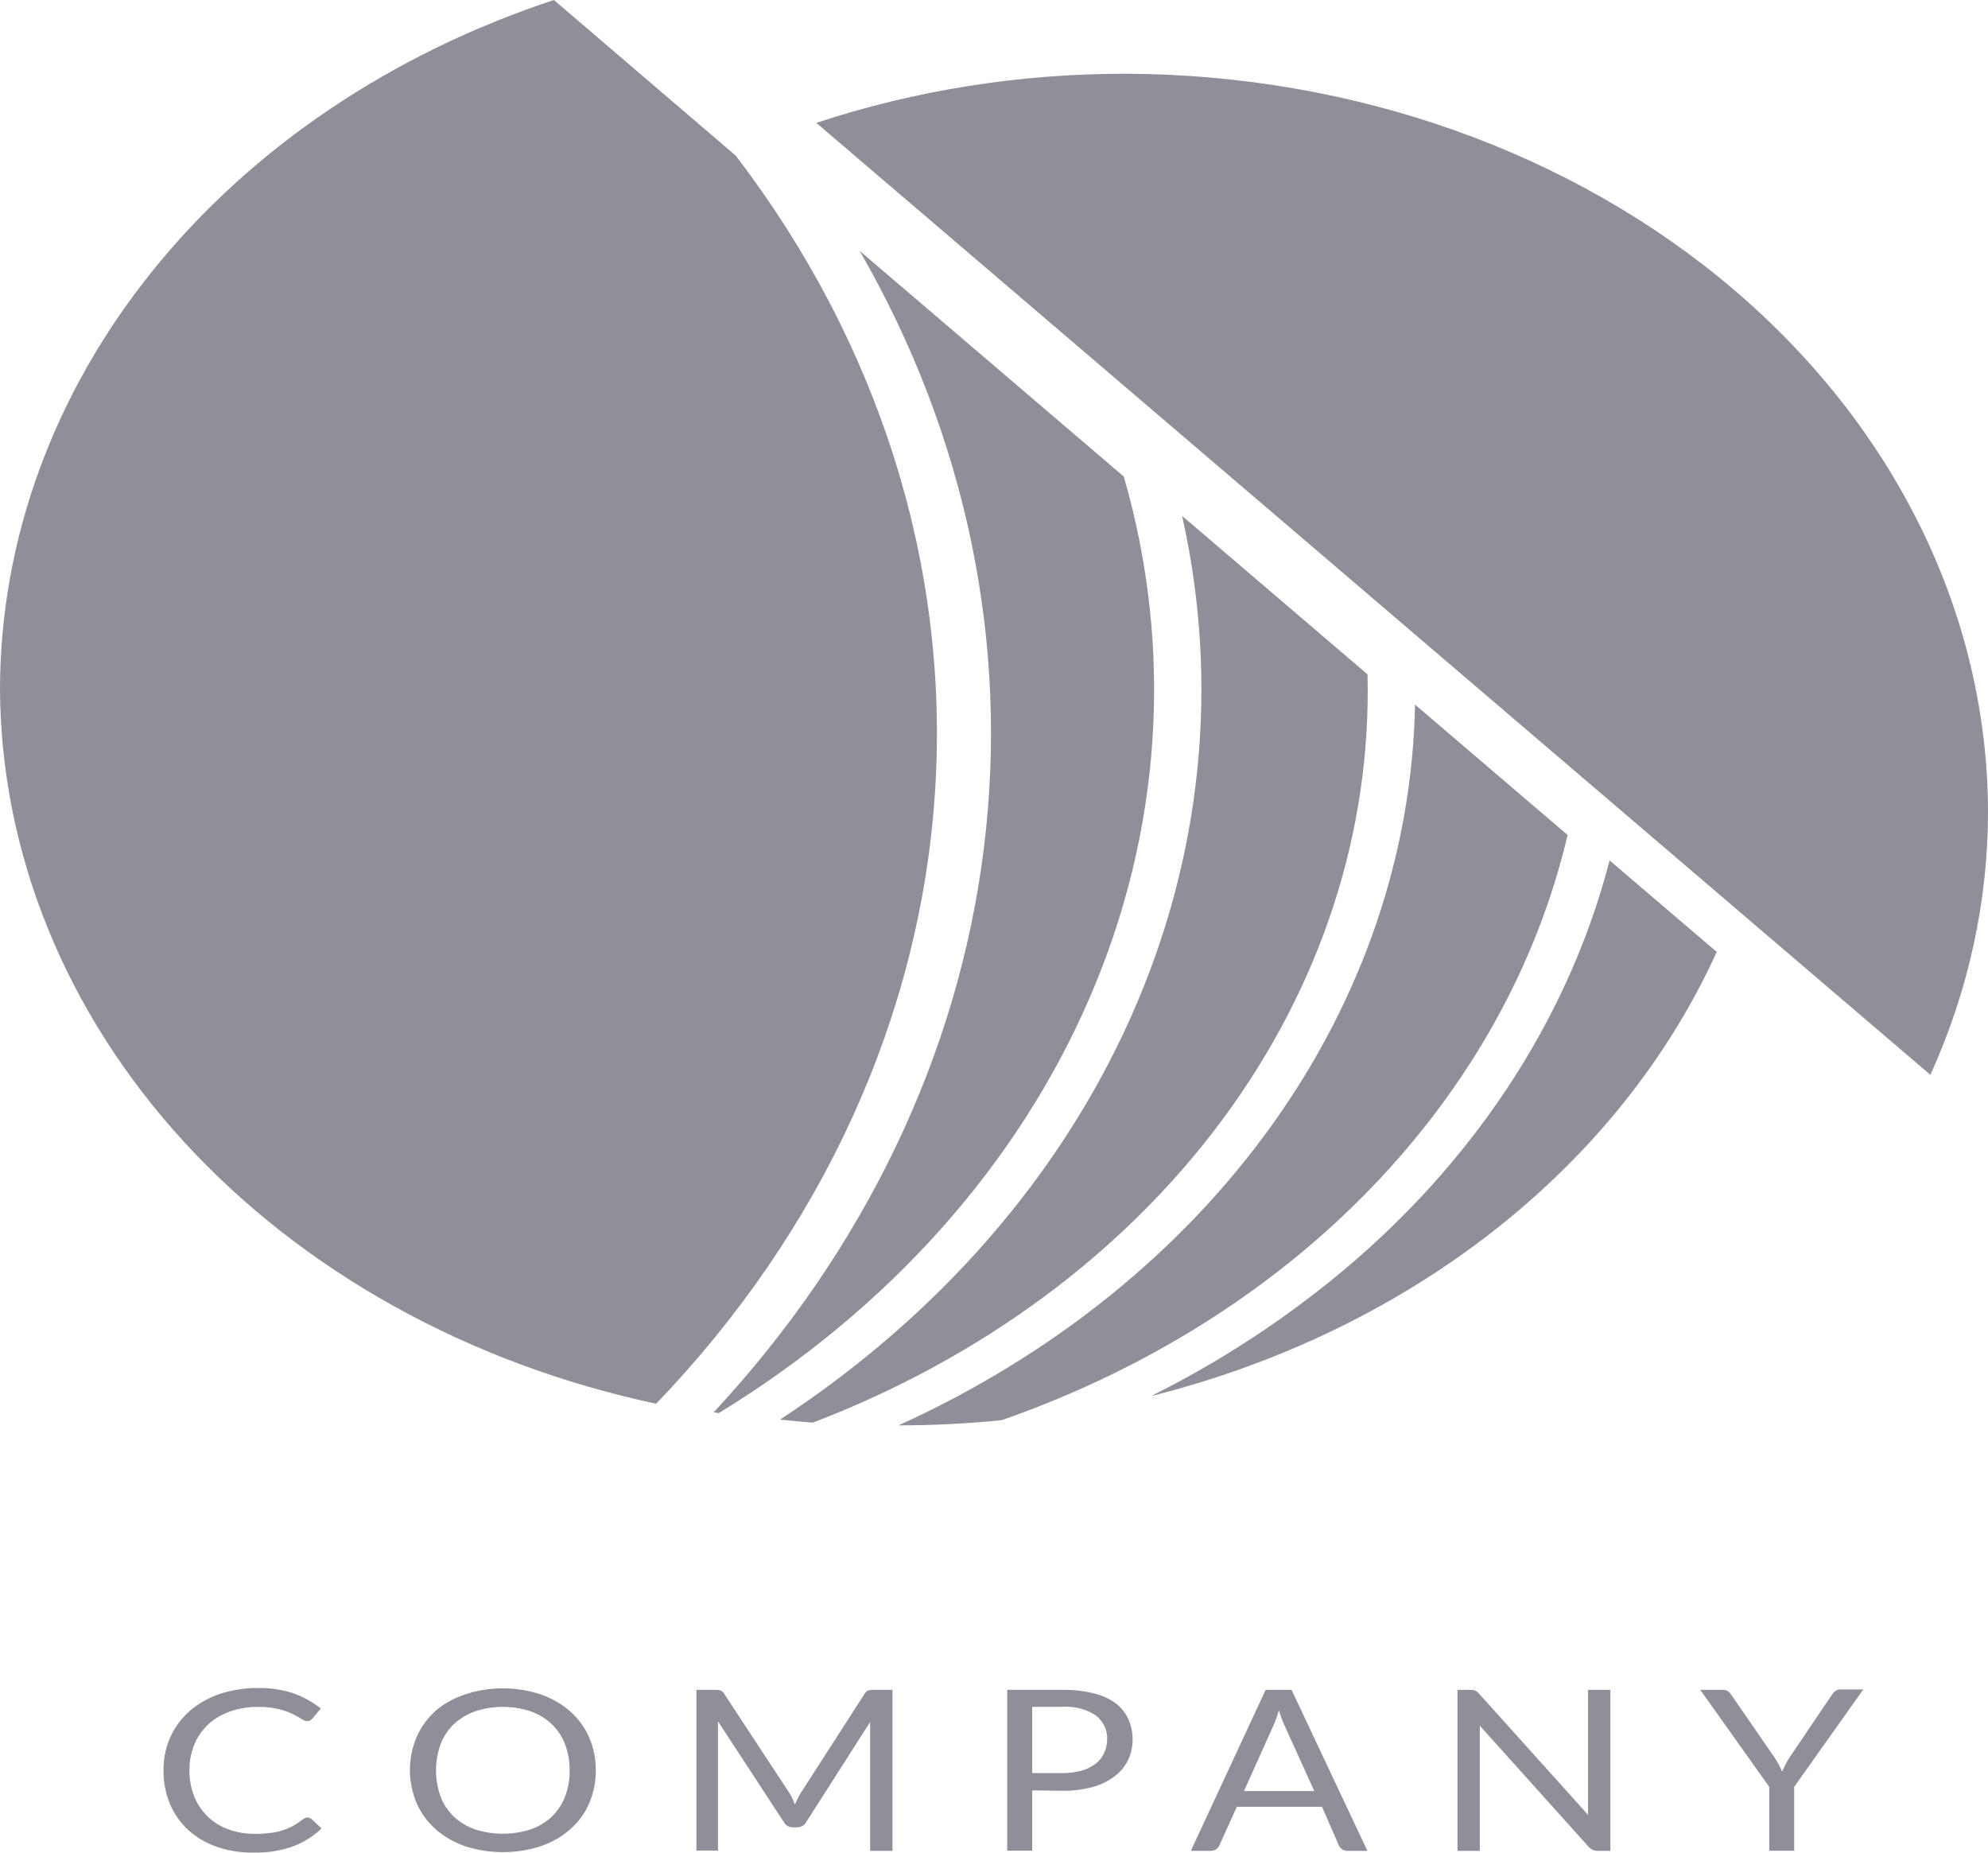
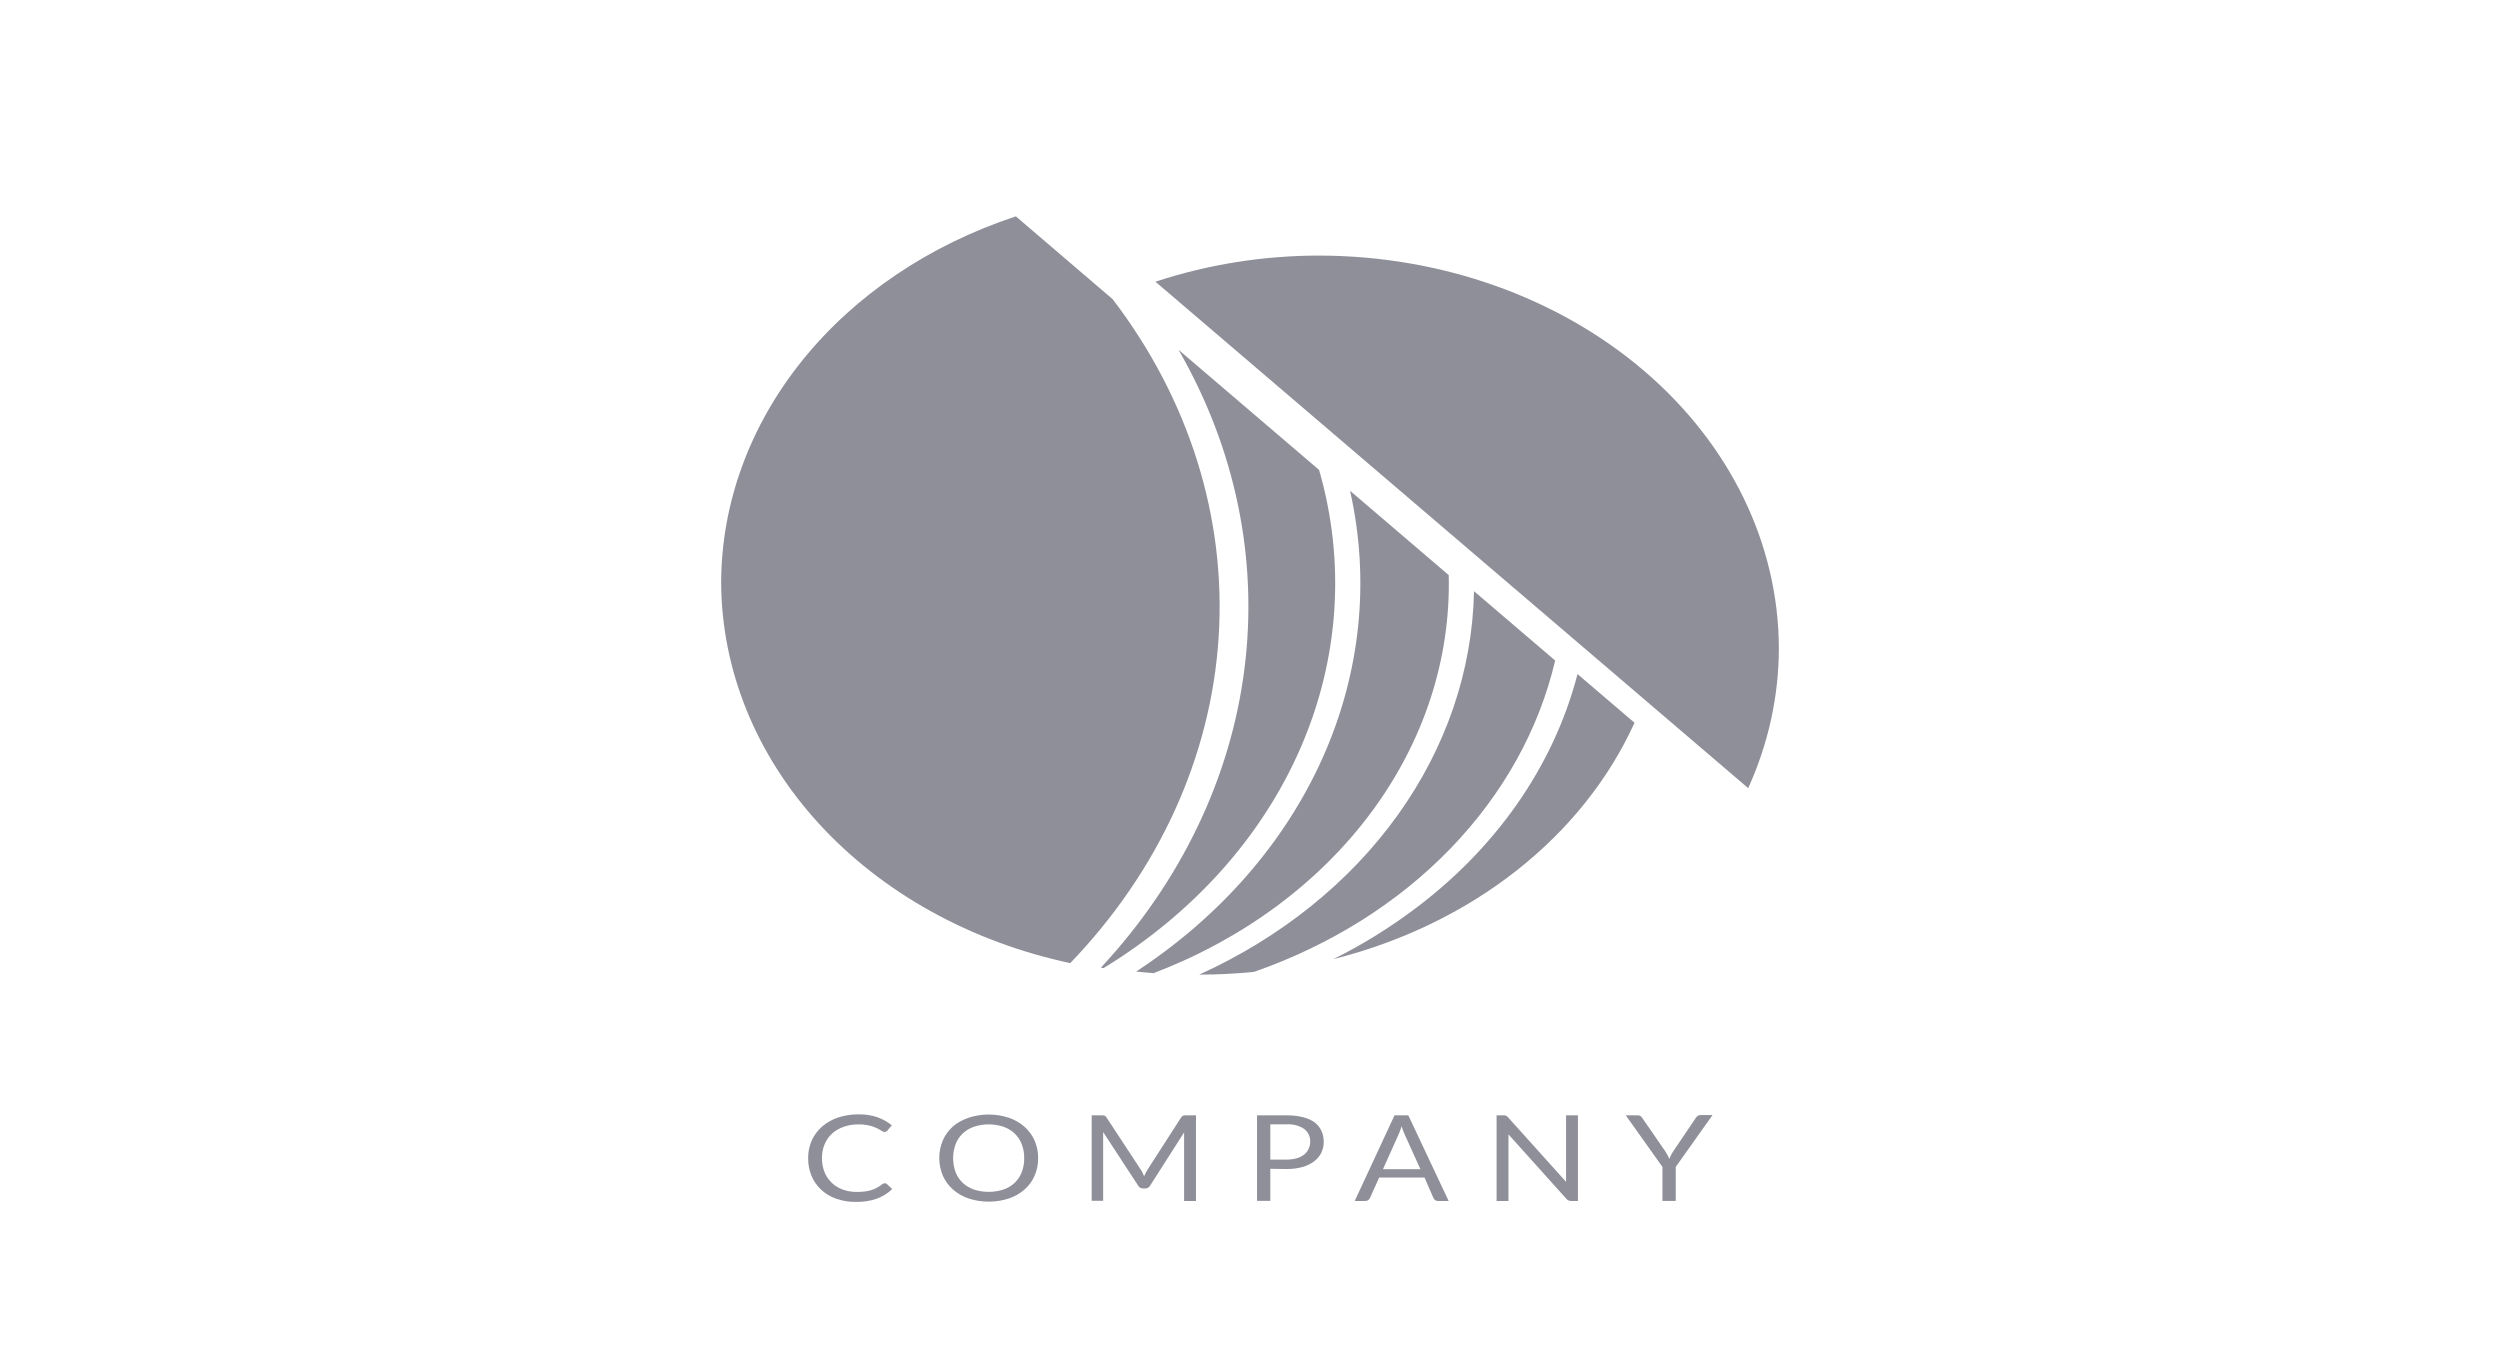
- <svg xmlns="http://www.w3.org/2000/svg" width="44" height="41" viewBox="0 0 44 41" fill="none">
-   <path d="M6.81 40.223C6.826 40.224 6.842 40.227 6.856 40.232C6.871 40.238 6.884 40.246 6.895 40.256L7.116 40.464C6.945 40.632 6.733 40.766 6.495 40.858C6.217 40.958 5.917 41.006 5.615 40.999C5.331 41.004 5.049 40.959 4.786 40.867C4.55 40.783 4.337 40.656 4.163 40.495C3.985 40.328 3.848 40.132 3.76 39.919C3.663 39.682 3.616 39.432 3.619 39.181C3.615 38.928 3.666 38.677 3.771 38.44C3.867 38.226 4.013 38.03 4.199 37.864C4.387 37.702 4.612 37.574 4.861 37.489C5.133 37.399 5.422 37.355 5.714 37.357C5.985 37.352 6.254 37.393 6.506 37.478C6.725 37.559 6.926 37.671 7.1 37.81L6.915 38.032C6.902 38.047 6.886 38.061 6.868 38.072C6.846 38.085 6.82 38.091 6.793 38.089C6.765 38.087 6.737 38.079 6.713 38.065L6.614 38.006L6.476 37.931C6.416 37.903 6.354 37.878 6.291 37.857C6.209 37.832 6.125 37.813 6.04 37.798C5.931 37.781 5.821 37.773 5.711 37.775C5.501 37.773 5.293 37.806 5.098 37.874C4.917 37.937 4.753 38.031 4.618 38.152C4.48 38.281 4.374 38.431 4.306 38.596C4.228 38.783 4.19 38.981 4.193 39.181C4.19 39.383 4.228 39.584 4.306 39.775C4.374 39.938 4.478 40.088 4.613 40.216C4.739 40.336 4.896 40.429 5.071 40.49C5.251 40.554 5.444 40.586 5.639 40.584C5.752 40.586 5.865 40.579 5.976 40.565C6.158 40.546 6.333 40.492 6.487 40.407C6.564 40.364 6.637 40.315 6.705 40.261C6.733 40.238 6.771 40.224 6.81 40.223V40.223Z" fill="#8E8F99" />
-   <path d="M13.186 39.18C13.19 39.431 13.139 39.679 13.037 39.914C12.947 40.127 12.805 40.321 12.621 40.483C12.437 40.646 12.215 40.773 11.969 40.857C11.428 41.033 10.831 41.033 10.291 40.857C10.046 40.772 9.825 40.644 9.642 40.482C9.458 40.317 9.315 40.121 9.222 39.907C9.023 39.432 9.023 38.912 9.222 38.437C9.316 38.223 9.459 38.027 9.642 37.859C9.827 37.702 10.048 37.58 10.291 37.499C10.83 37.319 11.429 37.319 11.969 37.499C12.214 37.584 12.436 37.711 12.62 37.874C12.802 38.038 12.944 38.231 13.037 38.442C13.139 38.678 13.19 38.928 13.186 39.18ZM12.607 39.18C12.611 38.98 12.575 38.781 12.502 38.591C12.44 38.428 12.339 38.278 12.206 38.15C12.077 38.028 11.917 37.933 11.74 37.871C11.347 37.742 10.912 37.742 10.52 37.871C10.342 37.933 10.183 38.028 10.053 38.15C9.918 38.277 9.817 38.427 9.755 38.591C9.615 38.975 9.615 39.386 9.755 39.77C9.817 39.933 9.919 40.083 10.053 40.211C10.183 40.331 10.342 40.426 10.52 40.487C10.913 40.613 11.346 40.613 11.74 40.487C11.917 40.426 12.077 40.331 12.206 40.211C12.339 40.083 12.439 39.932 12.502 39.77C12.576 39.58 12.611 39.38 12.607 39.18V39.18Z" fill="#8E8F99" />
-   <path d="M17.537 39.799L17.594 39.931C17.616 39.884 17.636 39.841 17.658 39.799C17.679 39.754 17.703 39.711 17.73 39.669L19.14 37.478C19.168 37.44 19.193 37.417 19.22 37.41C19.258 37.4 19.297 37.396 19.336 37.398H19.753V40.961H19.259V38.341C19.259 38.308 19.259 38.27 19.259 38.23C19.256 38.19 19.256 38.149 19.259 38.108L17.84 40.329C17.822 40.363 17.793 40.391 17.757 40.41C17.721 40.43 17.679 40.44 17.636 40.44H17.556C17.513 40.441 17.471 40.431 17.434 40.411C17.398 40.391 17.369 40.363 17.352 40.329L15.891 38.094C15.891 38.136 15.891 38.179 15.891 38.221C15.891 38.264 15.891 38.301 15.891 38.334V40.954H15.414V37.398H15.831C15.87 37.396 15.909 37.4 15.947 37.41C15.981 37.424 16.008 37.448 16.024 37.478L17.465 39.671C17.493 39.712 17.517 39.755 17.537 39.799V39.799Z" fill="#8E8F99" />
-   <path d="M22.845 39.622V40.956H22.293V37.398H23.524C23.756 37.394 23.988 37.42 24.211 37.476C24.39 37.519 24.555 37.594 24.697 37.697C24.82 37.794 24.914 37.913 24.973 38.046C25.038 38.191 25.07 38.346 25.067 38.502C25.069 38.658 25.034 38.812 24.965 38.957C24.898 39.093 24.796 39.215 24.666 39.313C24.525 39.42 24.358 39.5 24.178 39.549C23.963 39.607 23.738 39.635 23.513 39.631L22.845 39.622ZM22.845 39.24H23.513C23.658 39.241 23.802 39.223 23.941 39.185C24.055 39.153 24.16 39.1 24.25 39.032C24.333 38.967 24.397 38.886 24.437 38.796C24.483 38.701 24.505 38.599 24.504 38.497C24.51 38.398 24.491 38.299 24.448 38.207C24.405 38.115 24.34 38.032 24.255 37.964C24.044 37.823 23.779 37.755 23.513 37.773H22.845V39.24Z" fill="#8E8F99" />
-   <path d="M30.265 40.961H29.828C29.785 40.963 29.742 40.951 29.707 40.928C29.676 40.906 29.651 40.878 29.635 40.846L29.26 39.985H27.374L26.985 40.846C26.971 40.877 26.947 40.905 26.916 40.926C26.881 40.95 26.837 40.963 26.792 40.961H26.356L28.012 37.398H28.586L30.265 40.961ZM27.532 39.638H29.089L28.432 38.188C28.381 38.078 28.34 37.967 28.307 37.853L28.244 38.039C28.225 38.096 28.203 38.148 28.183 38.19L27.532 39.638Z" fill="#8E8F99" />
-   <path d="M32.65 37.414C32.682 37.429 32.711 37.451 32.732 37.478L35.148 40.164C35.148 40.122 35.148 40.079 35.148 40.039C35.148 39.999 35.148 39.959 35.148 39.921V37.398H35.642V40.961H35.366C35.327 40.962 35.288 40.955 35.252 40.94C35.218 40.923 35.188 40.901 35.164 40.874L32.752 38.19C32.754 38.231 32.754 38.272 32.752 38.313C32.752 38.353 32.752 38.388 32.752 38.421V40.961H32.258V37.398H32.55C32.584 37.397 32.618 37.402 32.65 37.414V37.414Z" fill="#8E8F99" />
-   <path d="M39.71 39.544V40.959H39.158V39.544L37.632 37.398H38.126C38.169 37.395 38.211 37.406 38.245 37.428C38.275 37.451 38.3 37.478 38.319 37.508L39.274 38.893C39.313 38.952 39.346 39.006 39.374 39.058C39.401 39.11 39.423 39.159 39.443 39.209L39.514 39.056C39.541 38.999 39.573 38.945 39.608 38.893L40.55 37.499C40.569 37.471 40.593 37.446 40.621 37.423C40.654 37.399 40.697 37.386 40.74 37.388H41.24L39.71 39.544Z" fill="#8E8F99" />
-   <path d="M17.263 31.417C17.503 31.443 17.746 31.464 17.992 31.483C21.716 30.059 24.867 27.73 27.051 24.784C29.234 21.839 30.353 18.41 30.267 14.924L26.163 11.417C26.997 15.128 26.607 18.964 25.035 22.496C23.463 26.028 20.772 29.117 17.263 31.417V31.417Z" fill="#8E8F99" />
-   <path d="M15.797 31.254L15.908 31.273C19.658 28.981 22.517 25.781 24.115 22.086C25.713 18.391 25.978 14.372 24.873 10.547L19.027 5.552C21.392 9.658 22.344 14.253 21.772 18.803C21.2 23.353 19.128 27.671 15.797 31.254V31.254Z" fill="#8E8F99" />
-   <path d="M35.625 19.042C34.632 22.872 32.219 26.326 28.746 28.891C27.732 29.644 26.638 30.316 25.478 30.896C28.306 30.186 30.906 28.93 33.076 27.226C35.246 25.521 36.93 23.414 37.996 21.066L35.625 19.042Z" fill="#8E8F99" />
-   <path d="M34.695 18.478L31.319 15.594C31.254 18.883 30.16 22.096 28.15 24.901C26.14 27.706 23.287 30 19.888 31.544H19.905C20.662 31.544 21.419 31.505 22.171 31.429C25.348 30.321 28.154 28.559 30.339 26.299C32.524 24.039 34.021 21.352 34.695 18.478V18.478Z" fill="#8E8F99" />
-   <path d="M16.286 3.446L12.259 0C8.658 1.189 5.562 3.278 3.375 5.996C1.187 8.713 0.011 11.931 0 15.229H0C0.013 18.872 1.449 22.409 4.079 25.277C6.71 28.145 10.384 30.182 14.522 31.066C18.216 27.221 20.379 22.469 20.696 17.502C21.013 12.535 19.468 7.611 16.286 3.446V3.446Z" fill="#8E8F99" />
-   <path d="M44 17.948C43.985 13.624 41.969 9.482 38.391 6.425C34.813 3.368 29.964 1.645 24.904 1.632V1.632C22.566 1.63 20.247 1.999 18.067 2.719L42.725 23.787C43.569 21.925 44.002 19.945 44 17.948V17.948Z" fill="#8E8F99" />
+ <svg xmlns="http://www.w3.org/2000/svg" width="104" height="56" viewBox="0 0 104 56" fill="none">
+   <path d="M36.81 49.223C36.826 49.224 36.842 49.227 36.856 49.232C36.871 49.238 36.884 49.246 36.895 49.256L37.116 49.464C36.945 49.632 36.733 49.766 36.495 49.858C36.217 49.958 35.916 50.006 35.615 49.999C35.331 50.004 35.049 49.959 34.786 49.867C34.55 49.783 34.337 49.656 34.163 49.495C33.985 49.328 33.848 49.132 33.76 48.919C33.663 48.682 33.615 48.432 33.619 48.181C33.615 47.928 33.666 47.677 33.771 47.44C33.867 47.226 34.013 47.03 34.199 46.864C34.387 46.702 34.612 46.574 34.861 46.489C35.133 46.399 35.422 46.355 35.714 46.357C35.985 46.352 36.254 46.393 36.506 46.478C36.725 46.559 36.925 46.671 37.1 46.81L36.915 47.032C36.902 47.047 36.886 47.061 36.868 47.072C36.846 47.085 36.82 47.091 36.793 47.089C36.765 47.087 36.737 47.079 36.713 47.065L36.614 47.006L36.476 46.931C36.416 46.903 36.354 46.878 36.291 46.857C36.209 46.832 36.125 46.813 36.04 46.798C35.931 46.781 35.821 46.773 35.711 46.775C35.501 46.773 35.293 46.806 35.098 46.874C34.917 46.937 34.753 47.031 34.618 47.152C34.48 47.281 34.374 47.431 34.306 47.596C34.228 47.783 34.19 47.981 34.193 48.181C34.19 48.383 34.228 48.584 34.306 48.775C34.373 48.938 34.478 49.088 34.613 49.216C34.739 49.336 34.896 49.429 35.071 49.49C35.251 49.554 35.444 49.586 35.639 49.584C35.752 49.586 35.865 49.579 35.976 49.565C36.158 49.546 36.333 49.492 36.487 49.407C36.564 49.364 36.637 49.315 36.705 49.261C36.733 49.238 36.771 49.224 36.81 49.223Z" fill="#8E8F99" />
+   <path d="M43.186 48.18C43.19 48.431 43.139 48.679 43.037 48.914C42.947 49.127 42.806 49.321 42.621 49.483C42.437 49.646 42.215 49.773 41.969 49.857C41.428 50.033 40.831 50.033 40.291 49.857C40.046 49.772 39.825 49.644 39.642 49.482C39.458 49.317 39.315 49.121 39.222 48.907C39.023 48.432 39.023 47.912 39.222 47.437C39.316 47.223 39.459 47.027 39.642 46.859C39.827 46.702 40.048 46.58 40.291 46.499C40.83 46.319 41.429 46.319 41.969 46.499C42.214 46.584 42.436 46.711 42.62 46.874C42.802 47.038 42.944 47.231 43.037 47.442C43.139 47.678 43.19 47.928 43.186 48.18ZM42.606 48.18C42.611 47.98 42.575 47.781 42.502 47.591C42.44 47.428 42.339 47.278 42.206 47.15C42.077 47.028 41.917 46.933 41.74 46.871C41.347 46.742 40.912 46.742 40.52 46.871C40.342 46.933 40.183 47.028 40.053 47.15C39.918 47.277 39.817 47.427 39.755 47.591C39.615 47.975 39.615 48.386 39.755 48.77C39.817 48.933 39.919 49.083 40.053 49.211C40.183 49.331 40.342 49.426 40.52 49.487C40.913 49.613 41.346 49.613 41.74 49.487C41.917 49.426 42.077 49.331 42.206 49.211C42.339 49.083 42.439 48.932 42.502 48.77C42.576 48.58 42.611 48.38 42.606 48.18Z" fill="#8E8F99" />
+   <path d="M47.536 48.799L47.594 48.931C47.617 48.884 47.636 48.841 47.658 48.799C47.679 48.754 47.703 48.711 47.73 48.669L49.14 46.478C49.168 46.44 49.193 46.417 49.22 46.41C49.258 46.4 49.297 46.396 49.336 46.398H49.753V49.961H49.259V47.341C49.259 47.308 49.259 47.27 49.259 47.23C49.256 47.19 49.256 47.149 49.259 47.108L47.84 49.329C47.822 49.363 47.793 49.391 47.757 49.41C47.721 49.43 47.679 49.44 47.636 49.44H47.556C47.513 49.441 47.471 49.431 47.434 49.411C47.398 49.391 47.369 49.363 47.352 49.329L45.891 47.094C45.891 47.136 45.891 47.179 45.891 47.221C45.891 47.264 45.891 47.301 45.891 47.334V49.954H45.414V46.398H45.831C45.87 46.396 45.909 46.4 45.947 46.41C45.981 46.424 46.008 46.448 46.024 46.478L47.465 48.671C47.493 48.712 47.517 48.755 47.536 48.799Z" fill="#8E8F99" />
+   <path d="M52.845 48.622V49.956H52.293V46.398H53.524C53.756 46.394 53.988 46.42 54.211 46.476C54.39 46.519 54.555 46.594 54.697 46.697C54.819 46.794 54.914 46.913 54.973 47.046C55.038 47.191 55.07 47.346 55.067 47.502C55.069 47.658 55.034 47.812 54.965 47.957C54.898 48.093 54.796 48.215 54.666 48.313C54.525 48.42 54.358 48.5 54.178 48.549C53.963 48.607 53.738 48.635 53.513 48.631L52.845 48.622ZM52.845 48.24H53.513C53.658 48.241 53.802 48.223 53.941 48.185C54.055 48.153 54.16 48.1 54.25 48.032C54.333 47.967 54.397 47.886 54.437 47.796C54.483 47.701 54.505 47.599 54.504 47.497C54.51 47.398 54.491 47.299 54.448 47.207C54.405 47.115 54.34 47.032 54.255 46.964C54.044 46.823 53.779 46.755 53.513 46.773H52.845V48.24Z" fill="#8E8F99" />
+   <path d="M60.264 49.961H59.828C59.785 49.963 59.742 49.951 59.707 49.928C59.676 49.906 59.651 49.878 59.635 49.846L59.26 48.985H57.374L56.985 49.846C56.971 49.877 56.947 49.905 56.916 49.926C56.881 49.95 56.837 49.963 56.792 49.961H56.356L58.012 46.398H58.586L60.264 49.961ZM57.532 48.638H59.089L58.432 47.188C58.381 47.078 58.34 46.967 58.307 46.853L58.244 47.039C58.225 47.096 58.203 47.148 58.183 47.19L57.532 48.638Z" fill="#8E8F99" />
+   <path d="M62.65 46.414C62.682 46.429 62.711 46.451 62.732 46.478L65.148 49.164C65.148 49.122 65.148 49.079 65.148 49.039C65.148 48.999 65.148 48.959 65.148 48.921V46.398H65.642V49.961H65.366C65.326 49.962 65.288 49.955 65.252 49.94C65.218 49.923 65.188 49.901 65.164 49.874L62.752 47.19C62.754 47.231 62.754 47.272 62.752 47.313C62.752 47.353 62.752 47.388 62.752 47.421V49.961H62.258V46.398H62.55C62.584 46.397 62.618 46.402 62.65 46.414Z" fill="#8E8F99" />
+   <path d="M69.71 48.544V49.959H69.158V48.544L67.632 46.398H68.126C68.168 46.395 68.211 46.406 68.245 46.428C68.275 46.451 68.3 46.478 68.319 46.508L69.274 47.893C69.313 47.952 69.346 48.006 69.374 48.058C69.401 48.11 69.423 48.159 69.443 48.209L69.514 48.056C69.541 47.999 69.573 47.945 69.608 47.893L70.549 46.499C70.569 46.471 70.594 46.446 70.621 46.423C70.654 46.399 70.697 46.386 70.74 46.388H71.24L69.71 48.544Z" fill="#8E8F99" />
+   <path d="M47.263 40.417C47.503 40.443 47.746 40.464 47.992 40.483C51.717 39.059 54.867 36.73 57.051 33.784C59.234 30.839 60.353 27.41 60.267 23.924L56.163 20.417C56.997 24.128 56.607 27.964 55.035 31.496C53.463 35.028 50.772 38.117 47.263 40.417Z" fill="#8E8F99" />
+   <path d="M45.797 40.254L45.908 40.273C49.658 37.981 52.517 34.781 54.115 31.086C55.714 27.391 55.978 23.372 54.873 19.547L49.027 14.552C51.392 18.658 52.344 23.253 51.772 27.803C51.2 32.353 49.128 36.67 45.797 40.254Z" fill="#8E8F99" />
+   <path d="M65.625 28.042C64.632 31.872 62.219 35.326 58.746 37.891C57.732 38.644 56.638 39.316 55.478 39.896C58.306 39.185 60.906 37.93 63.076 36.225C65.246 34.521 66.93 32.414 67.996 30.066L65.625 28.042Z" fill="#8E8F99" />
+   <path d="M64.695 27.478L61.319 24.594C61.254 27.883 60.16 31.096 58.15 33.901C56.14 36.706 53.287 39 49.888 40.544H49.905C50.662 40.544 51.419 40.505 52.171 40.429C55.347 39.321 58.154 37.559 60.339 35.299C62.524 33.039 64.021 30.352 64.695 27.478Z" fill="#8E8F99" />
+   <path d="M46.286 12.446L42.259 9C38.658 10.189 35.562 12.278 33.375 14.995C31.188 17.713 30.011 20.931 30 24.229V24.229C30.014 27.872 31.449 31.409 34.079 34.277C36.71 37.145 40.385 39.182 44.522 40.066C48.216 36.221 50.379 31.469 50.696 26.502C51.013 21.535 49.468 16.611 46.286 12.446Z" fill="#8E8F99" />
+   <path d="M74 26.948C73.985 22.625 71.969 18.482 68.391 15.425C64.813 12.368 59.964 10.645 54.904 10.632C52.566 10.63 50.247 10.999 48.066 11.719L72.725 32.787C73.569 30.925 74.001 28.945 74 26.948Z" fill="#8E8F99" />
</svg>
